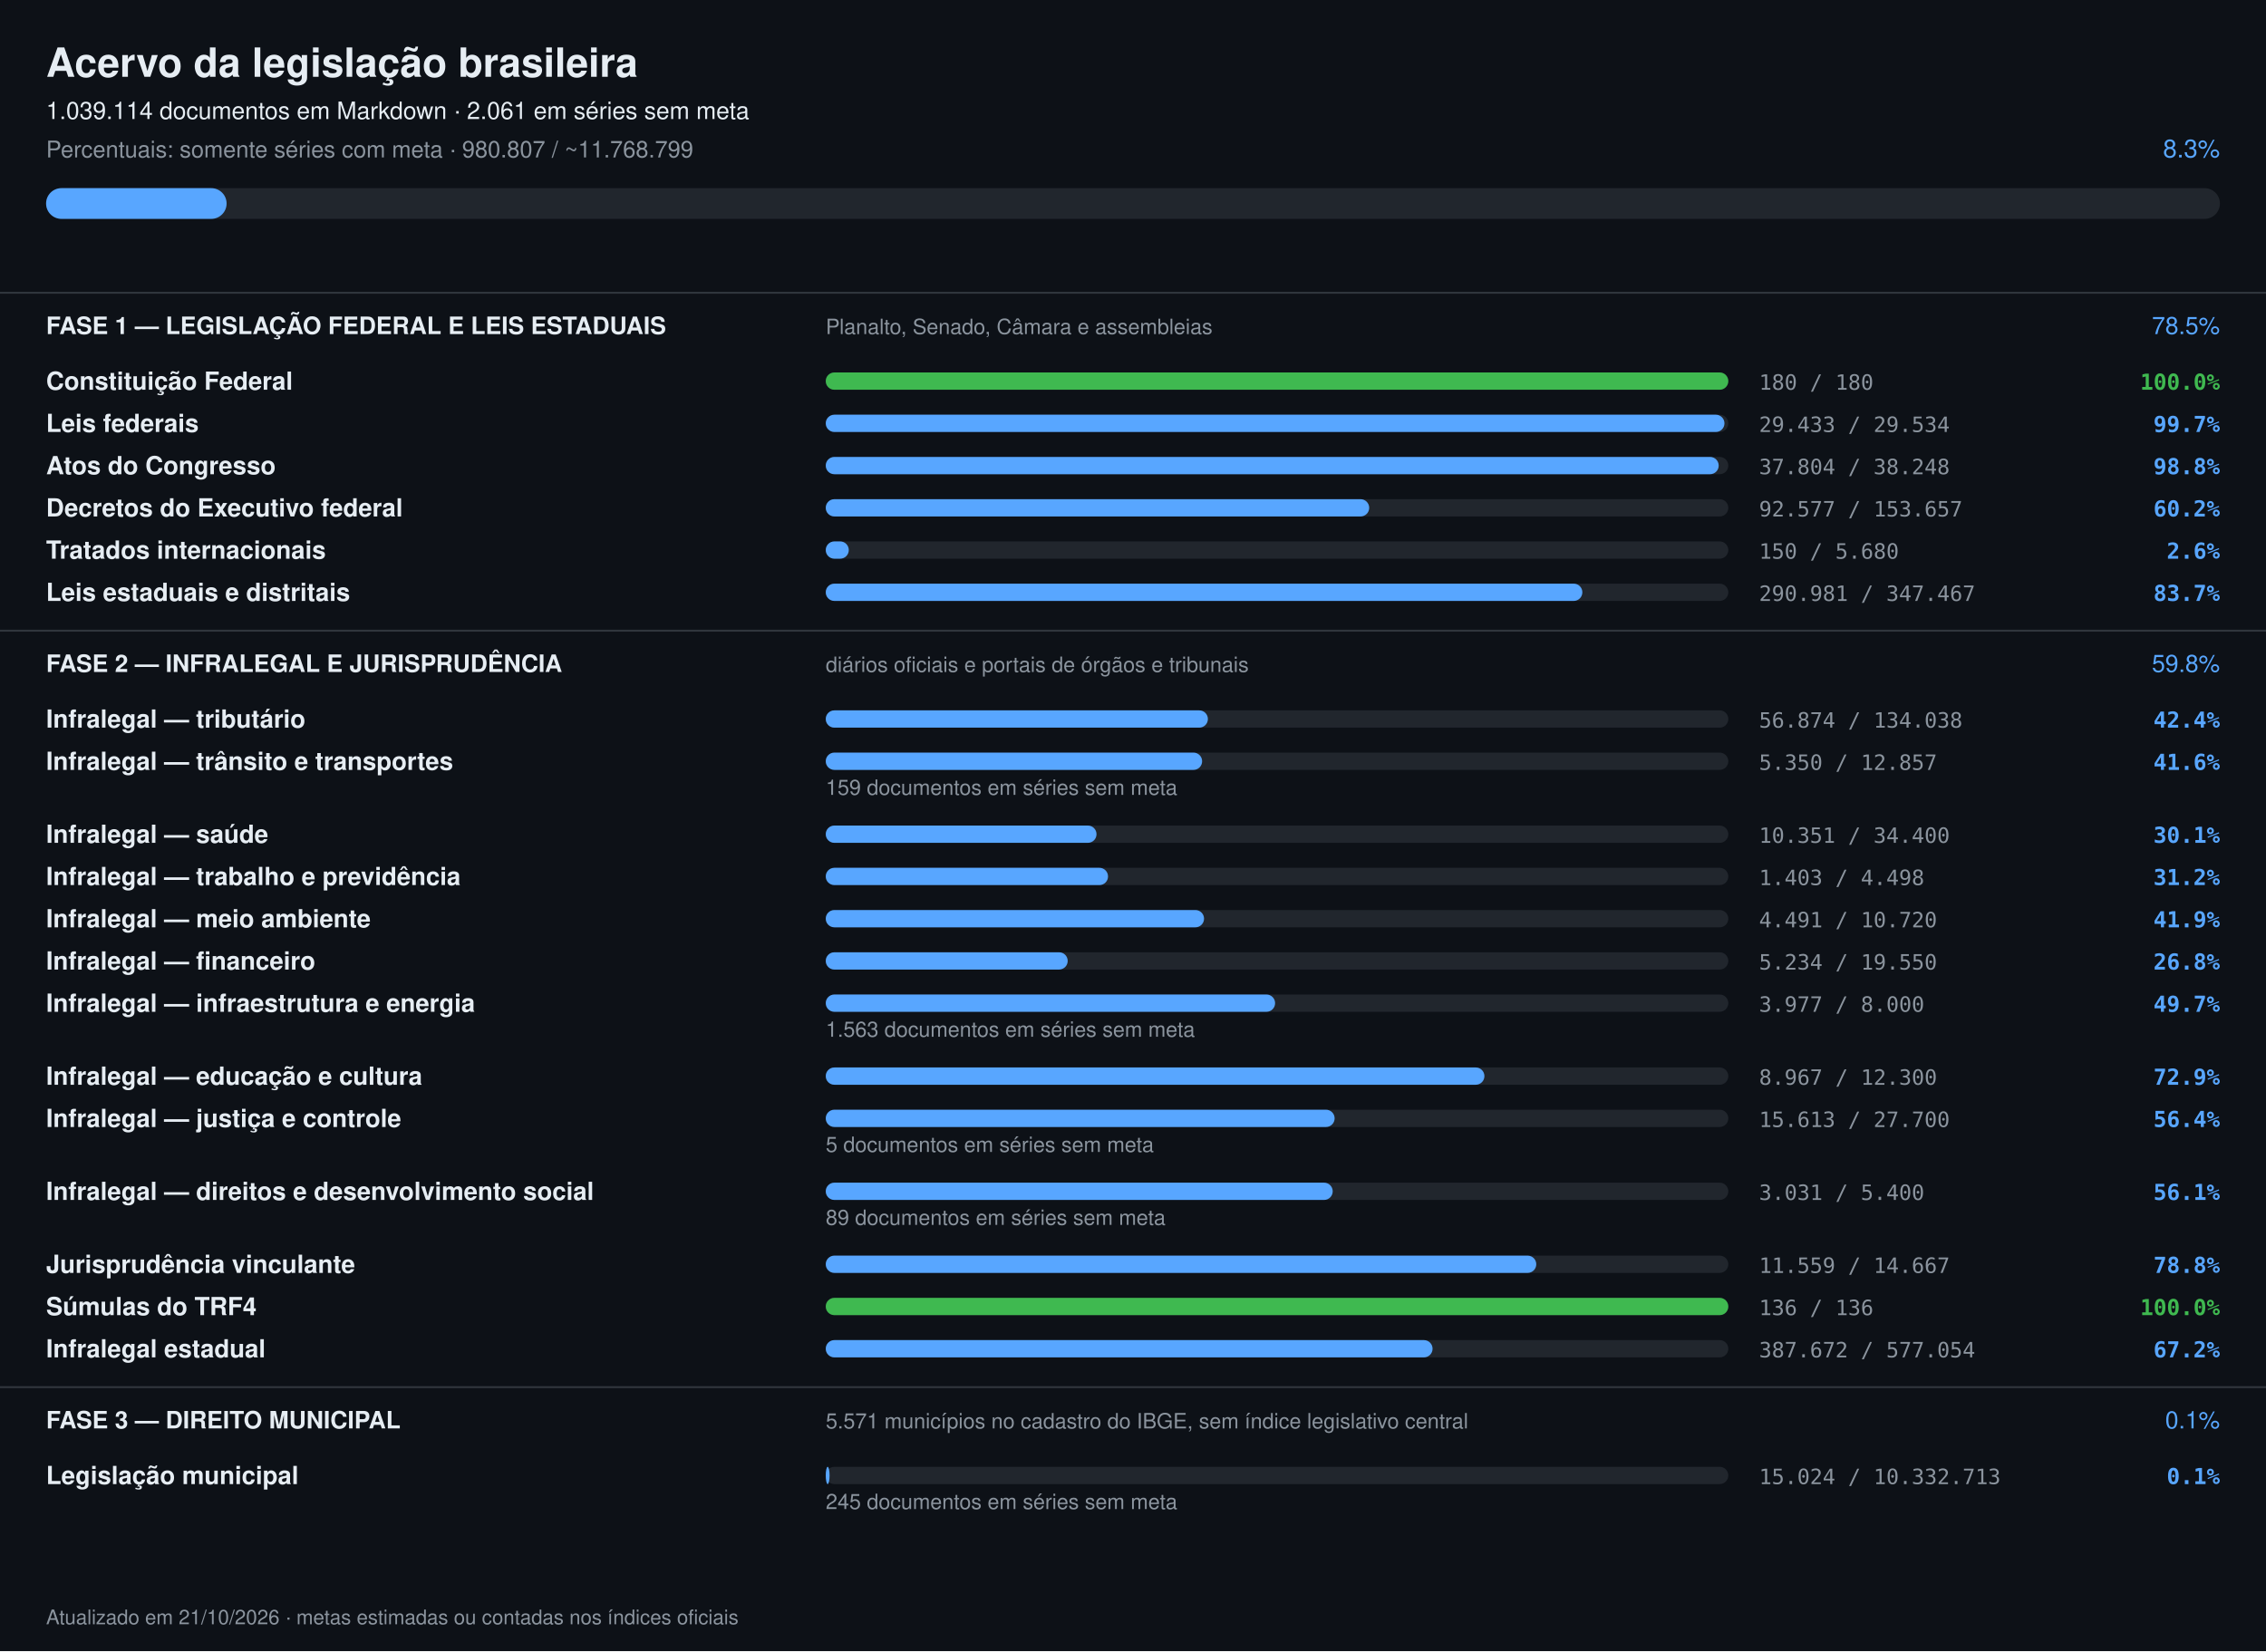
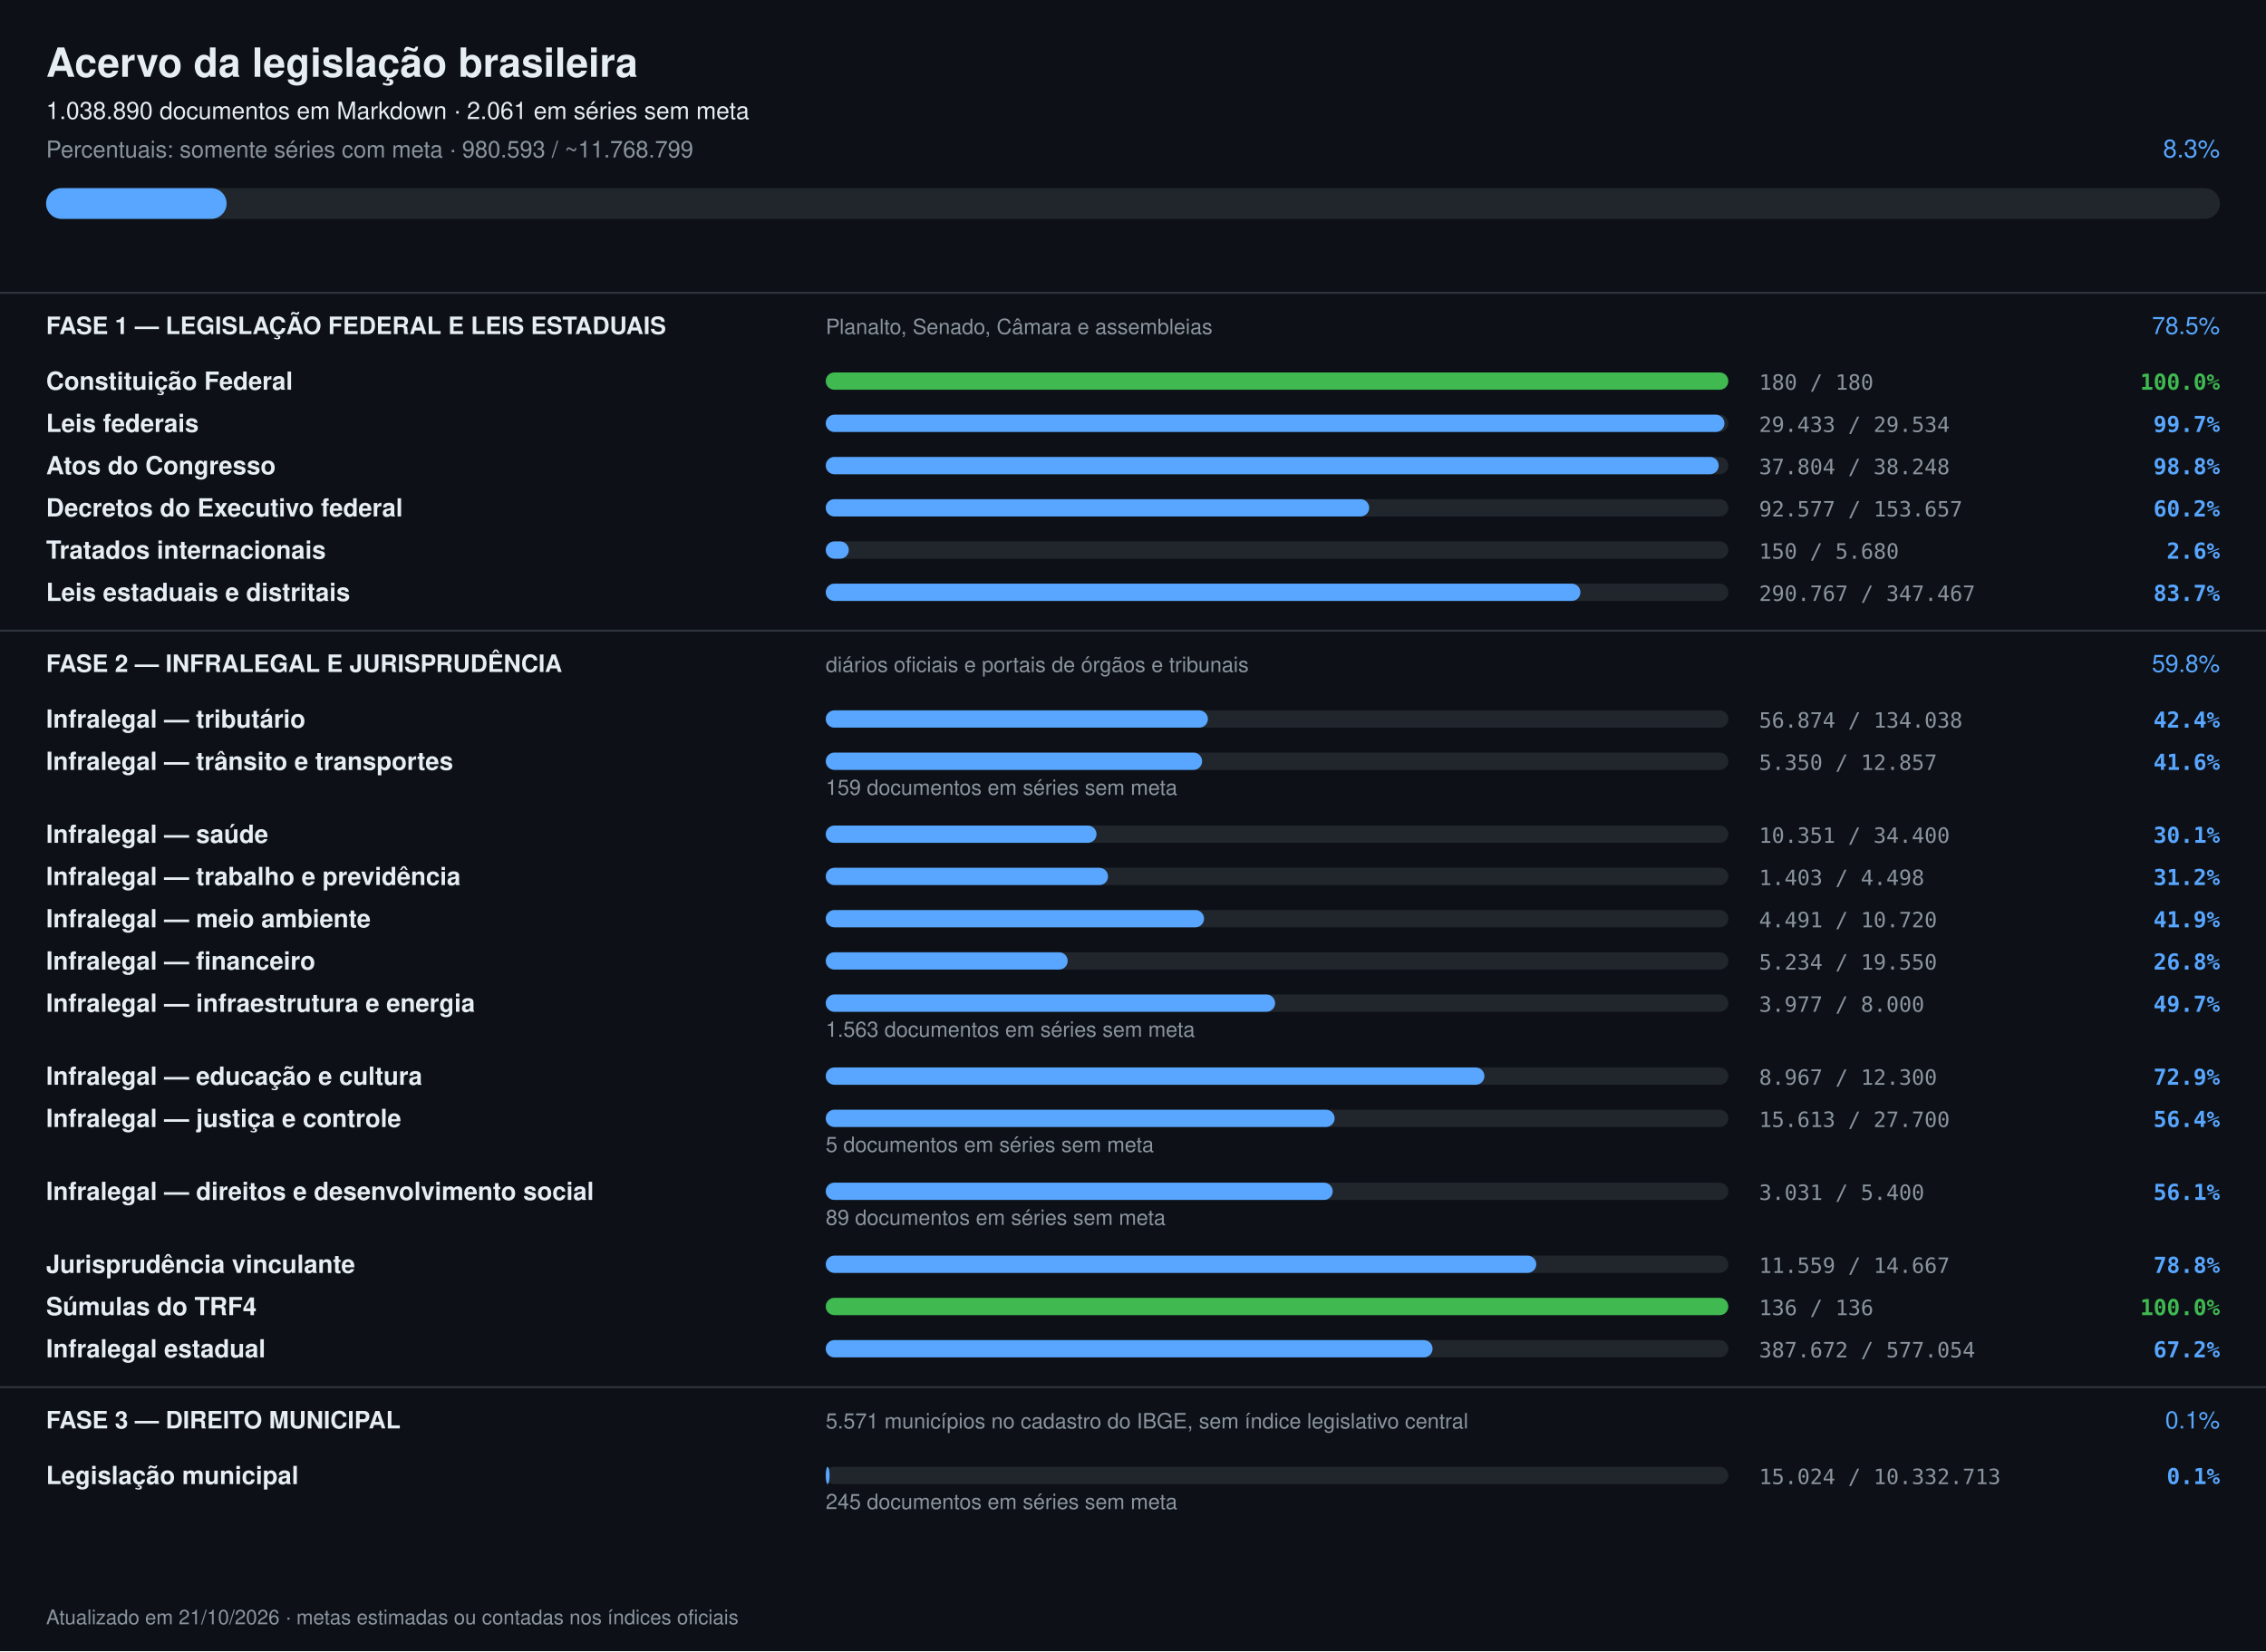
<svg xmlns="http://www.w3.org/2000/svg" width="1180" height="860" viewBox="0 0 1180 860" font-family="-apple-system,Segoe UI,Helvetica,Arial,sans-serif">
  <rect width="1180" height="860" fill="#0d1117" />
  <text x="24" y="40" font-size="21" font-weight="700" fill="#e6edf3">Acervo da legislação brasileira</text>
-   <text x="24" y="62" font-size="12.5" fill="#e6edf3">1.039.114 documentos em Markdown · 2.061 em séries sem meta</text>
-   <text x="24" y="82" font-size="12" fill="#8b949e">Percentuais: somente séries com meta · 980.807 / ~11.768.799</text>
+   <text x="24" y="62" font-size="12.5" fill="#e6edf3">1.038.890 documentos em Markdown · 2.061 em séries sem meta</text>
+   <text x="24" y="82" font-size="12" fill="#8b949e">Percentuais: somente séries com meta · 980.593 / ~11.768.799</text>
  <text x="1156" y="82" font-size="13" text-anchor="end" fill="#58a6ff">8.3%</text>
  <rect x="24" y="98" width="1132" height="16" rx="8" fill="#21262d" />
  <rect x="24" y="98" width="94" height="16" rx="8" fill="#58a6ff" />
  <rect x="0" y="152" width="1180" height="1" fill="#30363d" />
  <text x="24" y="174" font-size="12.5" font-weight="700" fill="#e6edf3">FASE 1 — LEGISLAÇÃO FEDERAL E LEIS ESTADUAIS</text>
  <text x="430" y="174" font-size="11" fill="#8b949e">Planalto, Senado, Câmara e assembleias</text>
  <text x="1156" y="174" font-size="12.5" text-anchor="end" fill="#58a6ff">78.5%</text>
  <text x="24" y="203" font-size="13" font-weight="600" fill="#e6edf3">Constituição Federal</text>
  <rect x="430" y="194" width="470" height="9" rx="4.5" fill="#21262d" />
  <rect x="430" y="194" width="470" height="9" rx="4.5" fill="#3fb950" />
  <text x="916" y="203" font-size="11" fill="#8b949e" font-family="ui-monospace,monospace">180 / 180</text>
  <text x="1156" y="203" font-size="11.5" text-anchor="end" font-weight="600" fill="#3fb950" font-family="ui-monospace,monospace">100.0%</text>
  <text x="24" y="225" font-size="13" font-weight="600" fill="#e6edf3">Leis federais</text>
  <rect x="430" y="216" width="470" height="9" rx="4.5" fill="#21262d" />
  <rect x="430" y="216" width="468" height="9" rx="4.5" fill="#58a6ff" />
  <text x="916" y="225" font-size="11" fill="#8b949e" font-family="ui-monospace,monospace">29.433 / 29.534</text>
  <text x="1156" y="225" font-size="11.5" text-anchor="end" font-weight="600" fill="#58a6ff" font-family="ui-monospace,monospace">99.7%</text>
  <text x="24" y="247" font-size="13" font-weight="600" fill="#e6edf3">Atos do Congresso</text>
  <rect x="430" y="238" width="470" height="9" rx="4.5" fill="#21262d" />
  <rect x="430" y="238" width="465" height="9" rx="4.5" fill="#58a6ff" />
  <text x="916" y="247" font-size="11" fill="#8b949e" font-family="ui-monospace,monospace">37.804 / 38.248</text>
  <text x="1156" y="247" font-size="11.5" text-anchor="end" font-weight="600" fill="#58a6ff" font-family="ui-monospace,monospace">98.8%</text>
  <text x="24" y="269" font-size="13" font-weight="600" fill="#e6edf3">Decretos do Executivo federal</text>
  <rect x="430" y="260" width="470" height="9" rx="4.5" fill="#21262d" />
  <rect x="430" y="260" width="283" height="9" rx="4.5" fill="#58a6ff" />
  <text x="916" y="269" font-size="11" fill="#8b949e" font-family="ui-monospace,monospace">92.577 / 153.657</text>
  <text x="1156" y="269" font-size="11.5" text-anchor="end" font-weight="600" fill="#58a6ff" font-family="ui-monospace,monospace">60.2%</text>
  <text x="24" y="291" font-size="13" font-weight="600" fill="#e6edf3">Tratados internacionais</text>
  <rect x="430" y="282" width="470" height="9" rx="4.5" fill="#21262d" />
  <rect x="430" y="282" width="12" height="9" rx="4.5" fill="#58a6ff" />
  <text x="916" y="291" font-size="11" fill="#8b949e" font-family="ui-monospace,monospace">150 / 5.680</text>
  <text x="1156" y="291" font-size="11.5" text-anchor="end" font-weight="600" fill="#58a6ff" font-family="ui-monospace,monospace">2.6%</text>
  <text x="24" y="313" font-size="13" font-weight="600" fill="#e6edf3">Leis estaduais e distritais</text>
  <rect x="430" y="304" width="470" height="9" rx="4.5" fill="#21262d" />
-   <rect x="430" y="304" width="394" height="9" rx="4.5" fill="#58a6ff" />
-   <text x="916" y="313" font-size="11" fill="#8b949e" font-family="ui-monospace,monospace">290.981 / 347.467</text>
+   <rect x="430" y="304" width="393" height="9" rx="4.5" fill="#58a6ff" />
+   <text x="916" y="313" font-size="11" fill="#8b949e" font-family="ui-monospace,monospace">290.767 / 347.467</text>
  <text x="1156" y="313" font-size="11.5" text-anchor="end" font-weight="600" fill="#58a6ff" font-family="ui-monospace,monospace">83.7%</text>
  <rect x="0" y="328" width="1180" height="1" fill="#30363d" />
  <text x="24" y="350" font-size="12.5" font-weight="700" fill="#e6edf3">FASE 2 — INFRALEGAL E JURISPRUDÊNCIA</text>
  <text x="430" y="350" font-size="11" fill="#8b949e">diários oficiais e portais de órgãos e tribunais</text>
  <text x="1156" y="350" font-size="12.5" text-anchor="end" fill="#58a6ff">59.8%</text>
  <text x="24" y="379" font-size="13" font-weight="600" fill="#e6edf3">Infralegal — tributário</text>
  <rect x="430" y="370" width="470" height="9" rx="4.5" fill="#21262d" />
  <rect x="430" y="370" width="199" height="9" rx="4.5" fill="#58a6ff" />
  <text x="916" y="379" font-size="11" fill="#8b949e" font-family="ui-monospace,monospace">56.874 / 134.038</text>
  <text x="1156" y="379" font-size="11.5" text-anchor="end" font-weight="600" fill="#58a6ff" font-family="ui-monospace,monospace">42.4%</text>
  <text x="24" y="401" font-size="13" font-weight="600" fill="#e6edf3">Infralegal — trânsito e transportes</text>
  <rect x="430" y="392" width="470" height="9" rx="4.5" fill="#21262d" />
  <rect x="430" y="392" width="196" height="9" rx="4.5" fill="#58a6ff" />
  <text x="916" y="401" font-size="11" fill="#8b949e" font-family="ui-monospace,monospace">5.350 / 12.857</text>
  <text x="1156" y="401" font-size="11.5" text-anchor="end" font-weight="600" fill="#58a6ff" font-family="ui-monospace,monospace">41.6%</text>
  <text x="430" y="414" font-size="11" fill="#8b949e">159 documentos em séries sem meta</text>
  <text x="24" y="439" font-size="13" font-weight="600" fill="#e6edf3">Infralegal — saúde</text>
  <rect x="430" y="430" width="470" height="9" rx="4.5" fill="#21262d" />
  <rect x="430" y="430" width="141" height="9" rx="4.5" fill="#58a6ff" />
  <text x="916" y="439" font-size="11" fill="#8b949e" font-family="ui-monospace,monospace">10.351 / 34.400</text>
  <text x="1156" y="439" font-size="11.5" text-anchor="end" font-weight="600" fill="#58a6ff" font-family="ui-monospace,monospace">30.1%</text>
  <text x="24" y="461" font-size="13" font-weight="600" fill="#e6edf3">Infralegal — trabalho e previdência</text>
  <rect x="430" y="452" width="470" height="9" rx="4.5" fill="#21262d" />
  <rect x="430" y="452" width="147" height="9" rx="4.5" fill="#58a6ff" />
  <text x="916" y="461" font-size="11" fill="#8b949e" font-family="ui-monospace,monospace">1.403 / 4.498</text>
  <text x="1156" y="461" font-size="11.5" text-anchor="end" font-weight="600" fill="#58a6ff" font-family="ui-monospace,monospace">31.2%</text>
  <text x="24" y="483" font-size="13" font-weight="600" fill="#e6edf3">Infralegal — meio ambiente</text>
  <rect x="430" y="474" width="470" height="9" rx="4.5" fill="#21262d" />
  <rect x="430" y="474" width="197" height="9" rx="4.5" fill="#58a6ff" />
  <text x="916" y="483" font-size="11" fill="#8b949e" font-family="ui-monospace,monospace">4.491 / 10.720</text>
  <text x="1156" y="483" font-size="11.5" text-anchor="end" font-weight="600" fill="#58a6ff" font-family="ui-monospace,monospace">41.9%</text>
  <text x="24" y="505" font-size="13" font-weight="600" fill="#e6edf3">Infralegal — financeiro</text>
  <rect x="430" y="496" width="470" height="9" rx="4.5" fill="#21262d" />
  <rect x="430" y="496" width="126" height="9" rx="4.5" fill="#58a6ff" />
  <text x="916" y="505" font-size="11" fill="#8b949e" font-family="ui-monospace,monospace">5.234 / 19.550</text>
  <text x="1156" y="505" font-size="11.5" text-anchor="end" font-weight="600" fill="#58a6ff" font-family="ui-monospace,monospace">26.8%</text>
  <text x="24" y="527" font-size="13" font-weight="600" fill="#e6edf3">Infralegal — infraestrutura e energia</text>
  <rect x="430" y="518" width="470" height="9" rx="4.5" fill="#21262d" />
  <rect x="430" y="518" width="234" height="9" rx="4.5" fill="#58a6ff" />
  <text x="916" y="527" font-size="11" fill="#8b949e" font-family="ui-monospace,monospace">3.977 / 8.000</text>
  <text x="1156" y="527" font-size="11.5" text-anchor="end" font-weight="600" fill="#58a6ff" font-family="ui-monospace,monospace">49.7%</text>
  <text x="430" y="540" font-size="11" fill="#8b949e">1.563 documentos em séries sem meta</text>
  <text x="24" y="565" font-size="13" font-weight="600" fill="#e6edf3">Infralegal — educação e cultura</text>
  <rect x="430" y="556" width="470" height="9" rx="4.5" fill="#21262d" />
  <rect x="430" y="556" width="343" height="9" rx="4.5" fill="#58a6ff" />
  <text x="916" y="565" font-size="11" fill="#8b949e" font-family="ui-monospace,monospace">8.967 / 12.300</text>
  <text x="1156" y="565" font-size="11.5" text-anchor="end" font-weight="600" fill="#58a6ff" font-family="ui-monospace,monospace">72.9%</text>
  <text x="24" y="587" font-size="13" font-weight="600" fill="#e6edf3">Infralegal — justiça e controle</text>
  <rect x="430" y="578" width="470" height="9" rx="4.5" fill="#21262d" />
  <rect x="430" y="578" width="265" height="9" rx="4.5" fill="#58a6ff" />
  <text x="916" y="587" font-size="11" fill="#8b949e" font-family="ui-monospace,monospace">15.613 / 27.700</text>
  <text x="1156" y="587" font-size="11.5" text-anchor="end" font-weight="600" fill="#58a6ff" font-family="ui-monospace,monospace">56.4%</text>
  <text x="430" y="600" font-size="11" fill="#8b949e">5 documentos em séries sem meta</text>
  <text x="24" y="625" font-size="13" font-weight="600" fill="#e6edf3">Infralegal — direitos e desenvolvimento social</text>
  <rect x="430" y="616" width="470" height="9" rx="4.5" fill="#21262d" />
  <rect x="430" y="616" width="264" height="9" rx="4.5" fill="#58a6ff" />
  <text x="916" y="625" font-size="11" fill="#8b949e" font-family="ui-monospace,monospace">3.031 / 5.400</text>
  <text x="1156" y="625" font-size="11.5" text-anchor="end" font-weight="600" fill="#58a6ff" font-family="ui-monospace,monospace">56.1%</text>
  <text x="430" y="638" font-size="11" fill="#8b949e">89 documentos em séries sem meta</text>
  <text x="24" y="663" font-size="13" font-weight="600" fill="#e6edf3">Jurisprudência vinculante</text>
  <rect x="430" y="654" width="470" height="9" rx="4.5" fill="#21262d" />
  <rect x="430" y="654" width="370" height="9" rx="4.5" fill="#58a6ff" />
  <text x="916" y="663" font-size="11" fill="#8b949e" font-family="ui-monospace,monospace">11.559 / 14.667</text>
  <text x="1156" y="663" font-size="11.5" text-anchor="end" font-weight="600" fill="#58a6ff" font-family="ui-monospace,monospace">78.8%</text>
  <text x="24" y="685" font-size="13" font-weight="600" fill="#e6edf3">Súmulas do TRF4</text>
  <rect x="430" y="676" width="470" height="9" rx="4.5" fill="#21262d" />
  <rect x="430" y="676" width="470" height="9" rx="4.5" fill="#3fb950" />
  <text x="916" y="685" font-size="11" fill="#8b949e" font-family="ui-monospace,monospace">136 / 136</text>
  <text x="1156" y="685" font-size="11.5" text-anchor="end" font-weight="600" fill="#3fb950" font-family="ui-monospace,monospace">100.0%</text>
  <text x="24" y="707" font-size="13" font-weight="600" fill="#e6edf3">Infralegal estadual</text>
  <rect x="430" y="698" width="470" height="9" rx="4.5" fill="#21262d" />
  <rect x="430" y="698" width="316" height="9" rx="4.5" fill="#58a6ff" />
  <text x="916" y="707" font-size="11" fill="#8b949e" font-family="ui-monospace,monospace">387.672 / 577.054</text>
  <text x="1156" y="707" font-size="11.5" text-anchor="end" font-weight="600" fill="#58a6ff" font-family="ui-monospace,monospace">67.2%</text>
  <rect x="0" y="722" width="1180" height="1" fill="#30363d" />
  <text x="24" y="744" font-size="12.5" font-weight="700" fill="#e6edf3">FASE 3 — DIREITO MUNICIPAL</text>
  <text x="430" y="744" font-size="11" fill="#8b949e">5.571 municípios no cadastro do IBGE, sem índice legislativo central</text>
  <text x="1156" y="744" font-size="12.5" text-anchor="end" fill="#58a6ff">0.1%</text>
  <text x="24" y="773" font-size="13" font-weight="600" fill="#e6edf3">Legislação municipal</text>
  <rect x="430" y="764" width="470" height="9" rx="4.5" fill="#21262d" />
  <rect x="430" y="764" width="2" height="9" rx="4.5" fill="#58a6ff" />
  <text x="916" y="773" font-size="11" fill="#8b949e" font-family="ui-monospace,monospace">15.024 / 10.332.713</text>
  <text x="1156" y="773" font-size="11.5" text-anchor="end" font-weight="600" fill="#58a6ff" font-family="ui-monospace,monospace">0.1%</text>
  <text x="430" y="786" font-size="11" fill="#8b949e">245 documentos em séries sem meta</text>
  <text x="24" y="846" font-size="10.5" fill="#8b949e">Atualizado em 21/10/2026 · metas estimadas ou contadas nos índices oficiais</text>
</svg>
